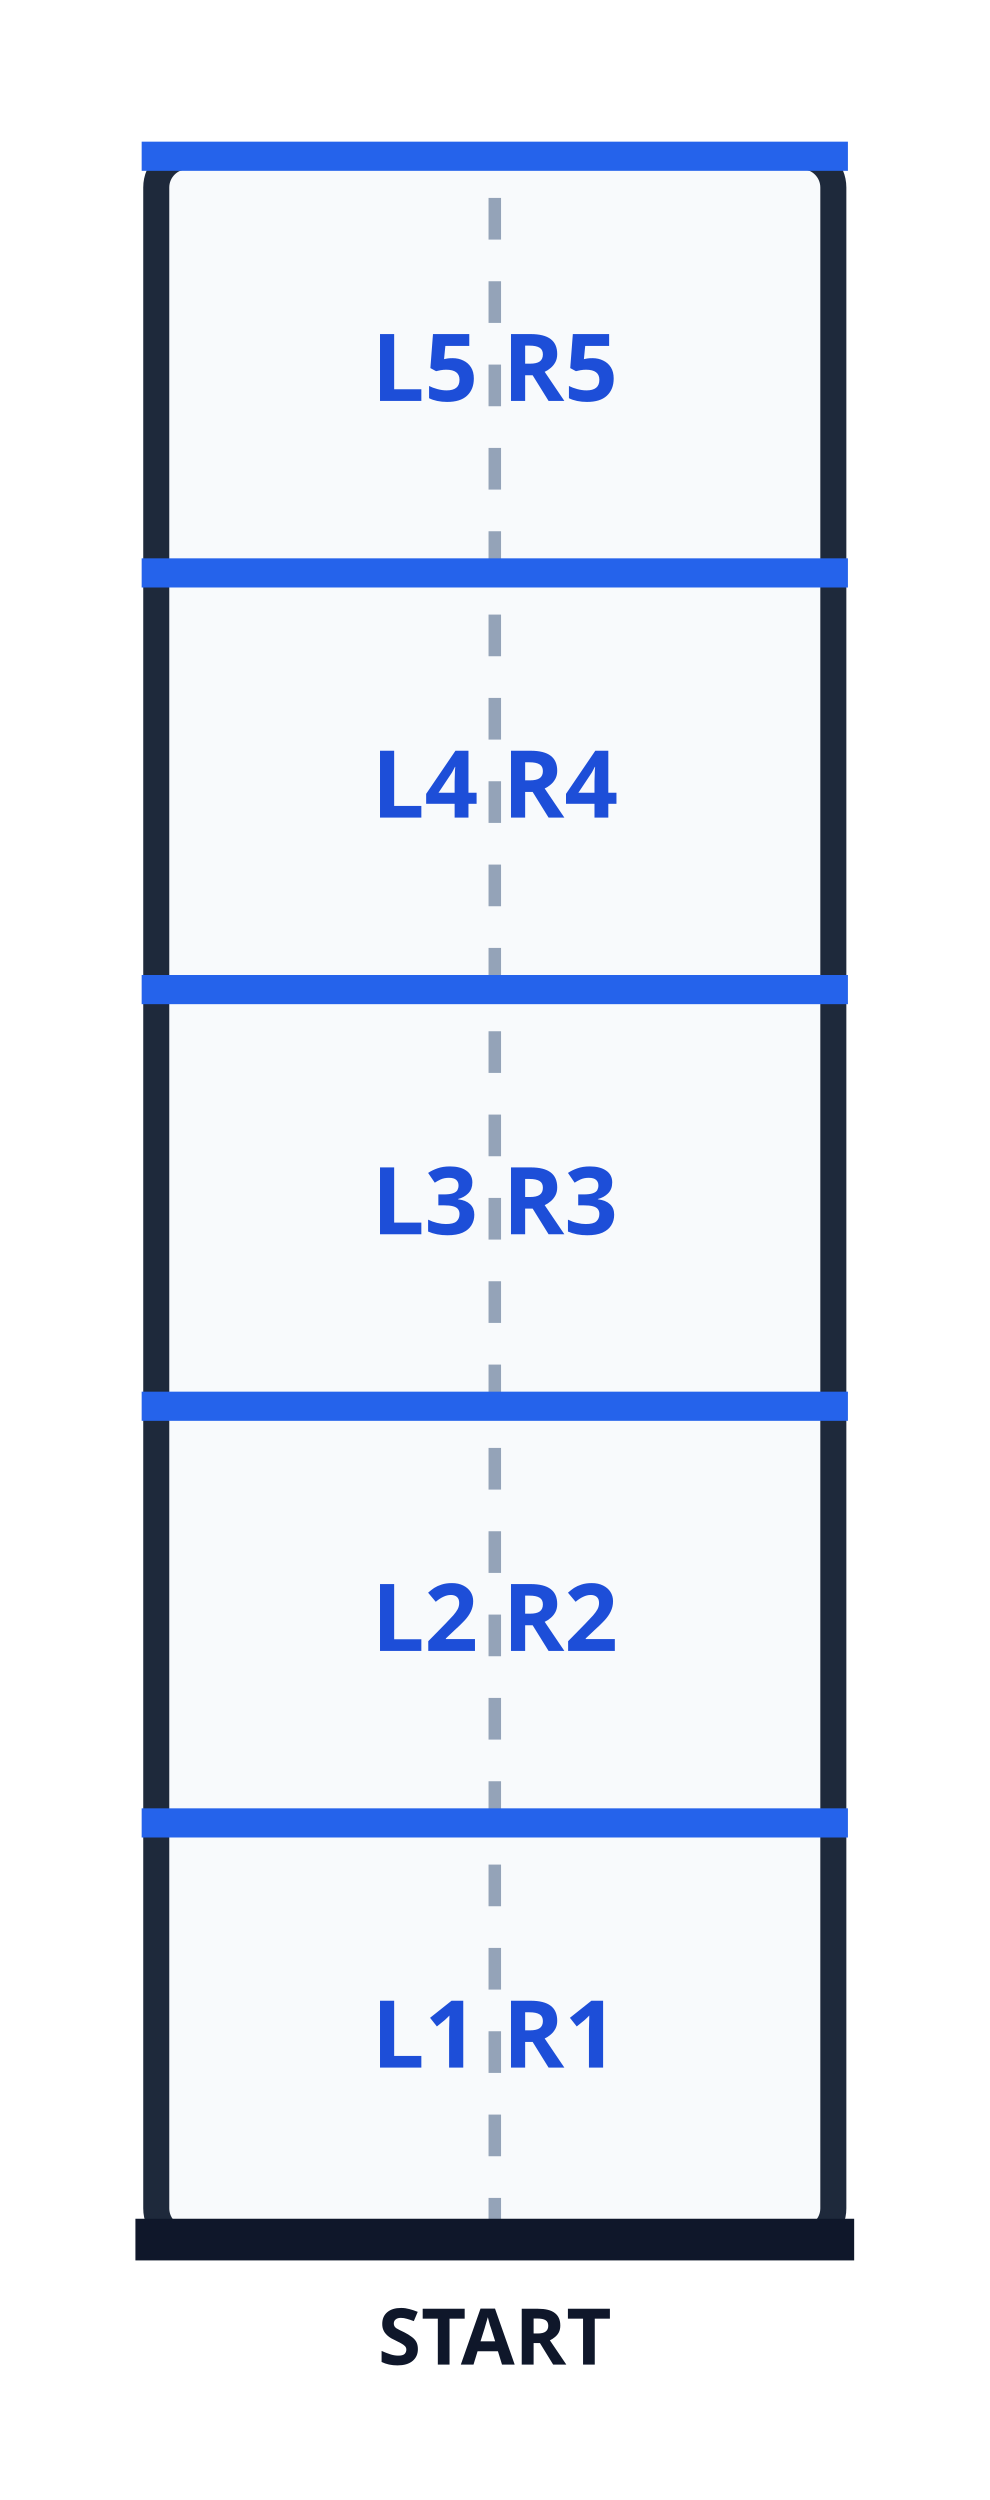
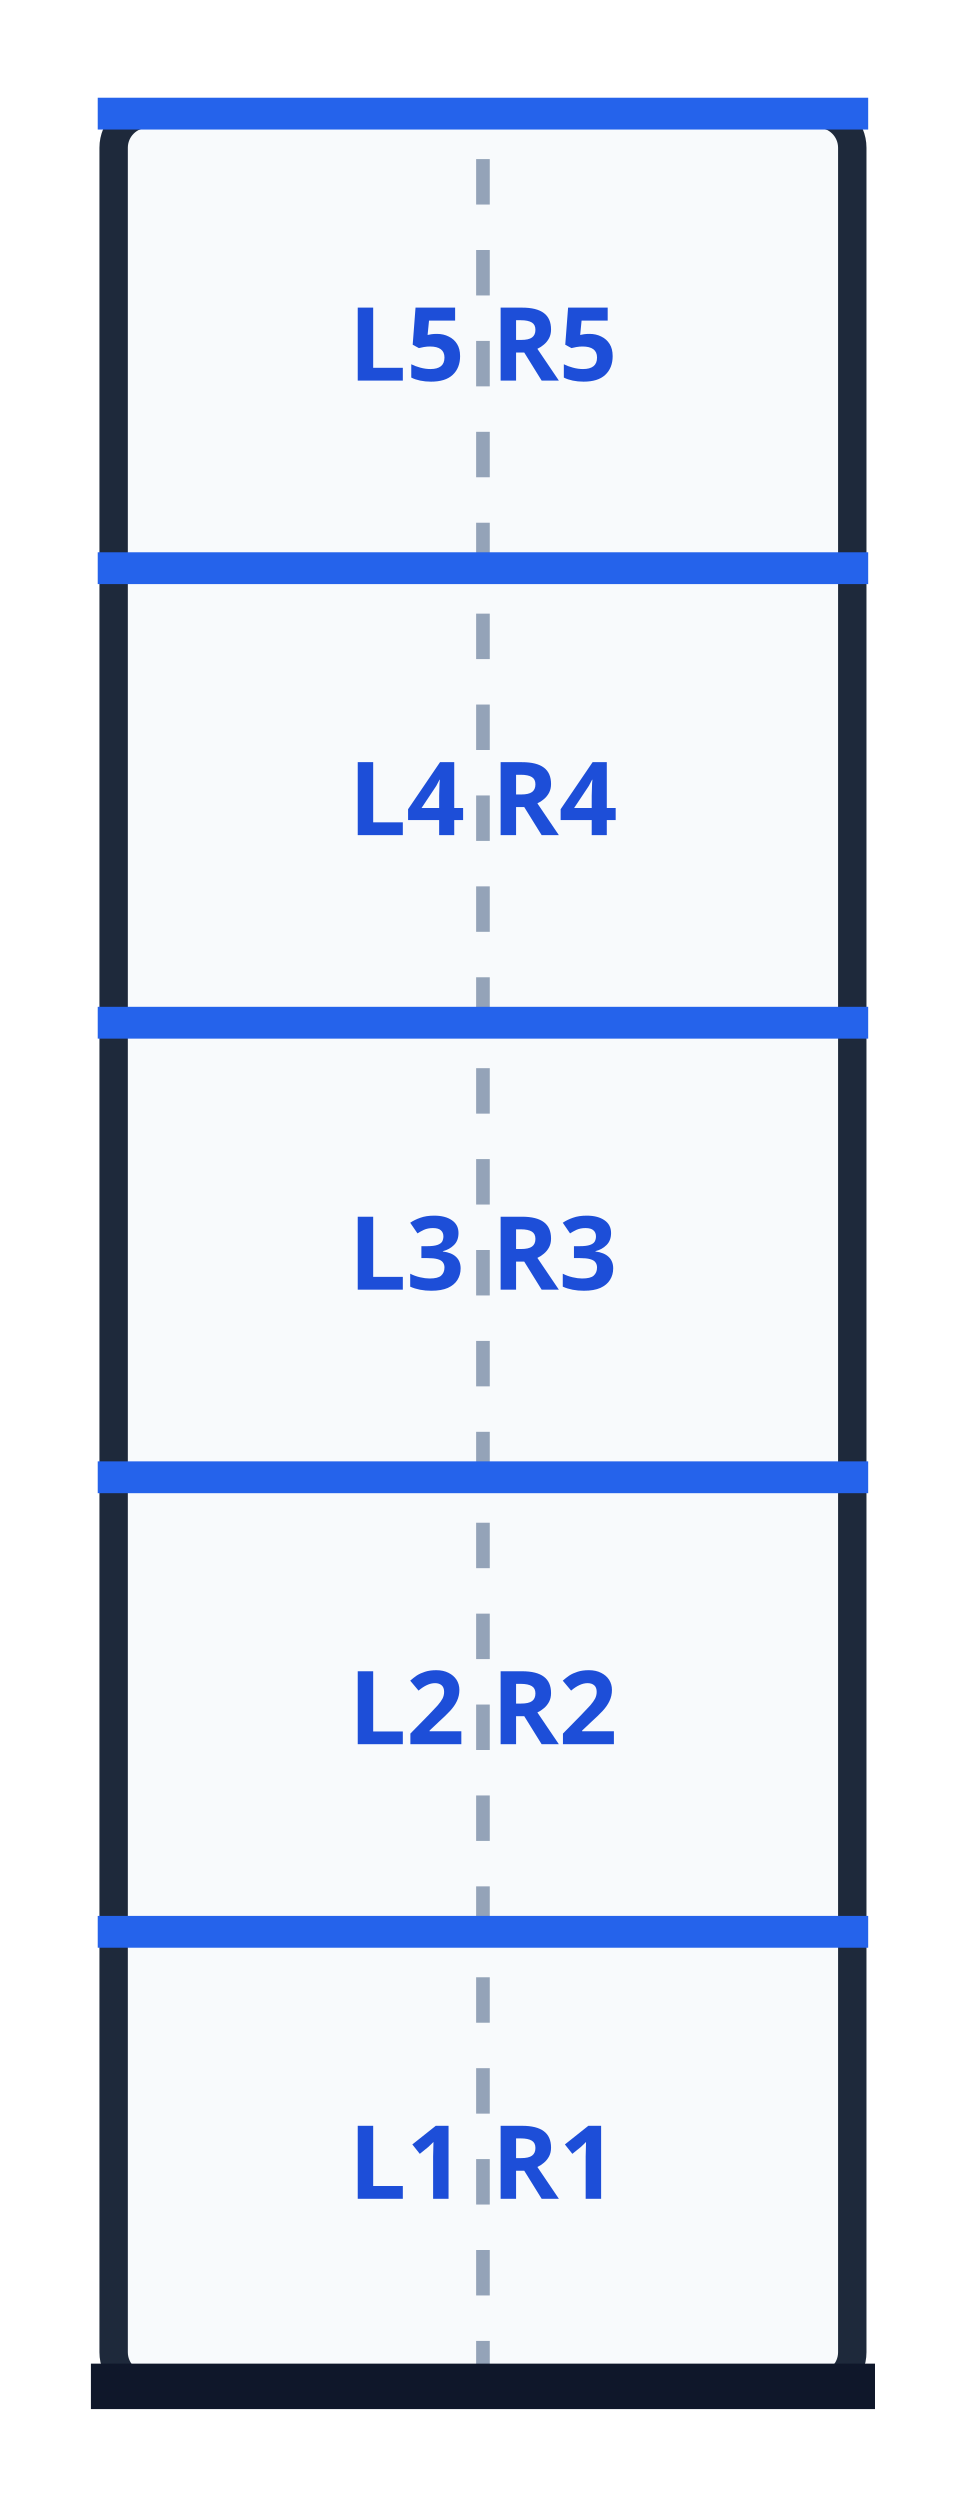
- <svg xmlns="http://www.w3.org/2000/svg" viewBox="0 0 95.0 240.0" width="95.0mm" height="240.0mm">
+ <svg xmlns="http://www.w3.org/2000/svg" viewBox="0 0 85.0 220.0" width="85.0mm" height="220.0mm">
  <defs>
    <style>
      text { user-select: none; }
    </style>
  </defs>
  <g id="template_straight">
-     <rect x="15.0" y="15.0" width="65.0" height="200.0" fill="#f8fafc" stroke="#1e293b" stroke-width="2.5" rx="3" />
-     <line x1="47.5" y1="215.0" x2="47.5" y2="15.0" stroke="#94a3b8" stroke-width="1.2" stroke-dasharray="4,4" />
-     <line x1="15.0" y1="215.0" x2="80.0" y2="215.0" stroke="#0f172a" stroke-width="4.0" stroke-linecap="square" />
-     <g transform="translate(47.5, 227.0)">
-       <text x="0" y="0" font-family="sans-serif" font-size="7.5" font-weight="bold" fill="#0f172a" text-anchor="middle">START</text>
-     </g>
-     <line x1="15.0" y1="175.0" x2="80.0" y2="175.0" stroke="#2563eb" stroke-width="2.8" stroke-linecap="square" />
-     <g transform="translate(47.5, 195.0)">
+     <rect x="10.0" y="10.0" width="65.0" height="200.0" fill="#f8fafc" stroke="#1e293b" stroke-width="2.5" rx="3" />
+     <line x1="42.5" y1="210.0" x2="42.5" y2="10.0" stroke="#94a3b8" stroke-width="1.2" stroke-dasharray="4,4" />
+     <line x1="10.0" y1="210.0" x2="75.0" y2="210.0" stroke="#0f172a" stroke-width="4.0" stroke-linecap="square" />
+     <line x1="10.0" y1="170.0" x2="75.0" y2="170.0" stroke="#2563eb" stroke-width="2.8" stroke-linecap="square" />
+     <g transform="translate(42.5, 190.0)">
      <text x="0" y="0" font-family="sans-serif" font-size="9" font-weight="bold" fill="#1d4ed8" text-anchor="middle" dominant-baseline="central">L1 R1</text>
    </g>
-     <line x1="15.0" y1="135.0" x2="80.0" y2="135.0" stroke="#2563eb" stroke-width="2.8" stroke-linecap="square" />
-     <g transform="translate(47.5, 155.0)">
+     <line x1="10.0" y1="130.0" x2="75.0" y2="130.0" stroke="#2563eb" stroke-width="2.8" stroke-linecap="square" />
+     <g transform="translate(42.5, 150.0)">
      <text x="0" y="0" font-family="sans-serif" font-size="9" font-weight="bold" fill="#1d4ed8" text-anchor="middle" dominant-baseline="central">L2 R2</text>
    </g>
-     <line x1="15.0" y1="95.0" x2="80.0" y2="95.0" stroke="#2563eb" stroke-width="2.8" stroke-linecap="square" />
-     <g transform="translate(47.5, 115.0)">
+     <line x1="10.0" y1="90.0" x2="75.0" y2="90.0" stroke="#2563eb" stroke-width="2.8" stroke-linecap="square" />
+     <g transform="translate(42.5, 110.0)">
      <text x="0" y="0" font-family="sans-serif" font-size="9" font-weight="bold" fill="#1d4ed8" text-anchor="middle" dominant-baseline="central">L3 R3</text>
    </g>
-     <line x1="15.0" y1="55.0" x2="80.0" y2="55.0" stroke="#2563eb" stroke-width="2.8" stroke-linecap="square" />
-     <g transform="translate(47.5, 75.0)">
+     <line x1="10.0" y1="50.0" x2="75.0" y2="50.0" stroke="#2563eb" stroke-width="2.8" stroke-linecap="square" />
+     <g transform="translate(42.5, 70.0)">
      <text x="0" y="0" font-family="sans-serif" font-size="9" font-weight="bold" fill="#1d4ed8" text-anchor="middle" dominant-baseline="central">L4 R4</text>
    </g>
-     <line x1="15.0" y1="15.0" x2="80.0" y2="15.0" stroke="#2563eb" stroke-width="2.8" stroke-linecap="square" />
-     <g transform="translate(47.5, 35.0)">
+     <line x1="10.0" y1="10.0" x2="75.0" y2="10.0" stroke="#2563eb" stroke-width="2.8" stroke-linecap="square" />
+     <g transform="translate(42.5, 30.0)">
      <text x="0" y="0" font-family="sans-serif" font-size="9" font-weight="bold" fill="#1d4ed8" text-anchor="middle" dominant-baseline="central">L5 R5</text>
    </g>
  </g>
</svg>
